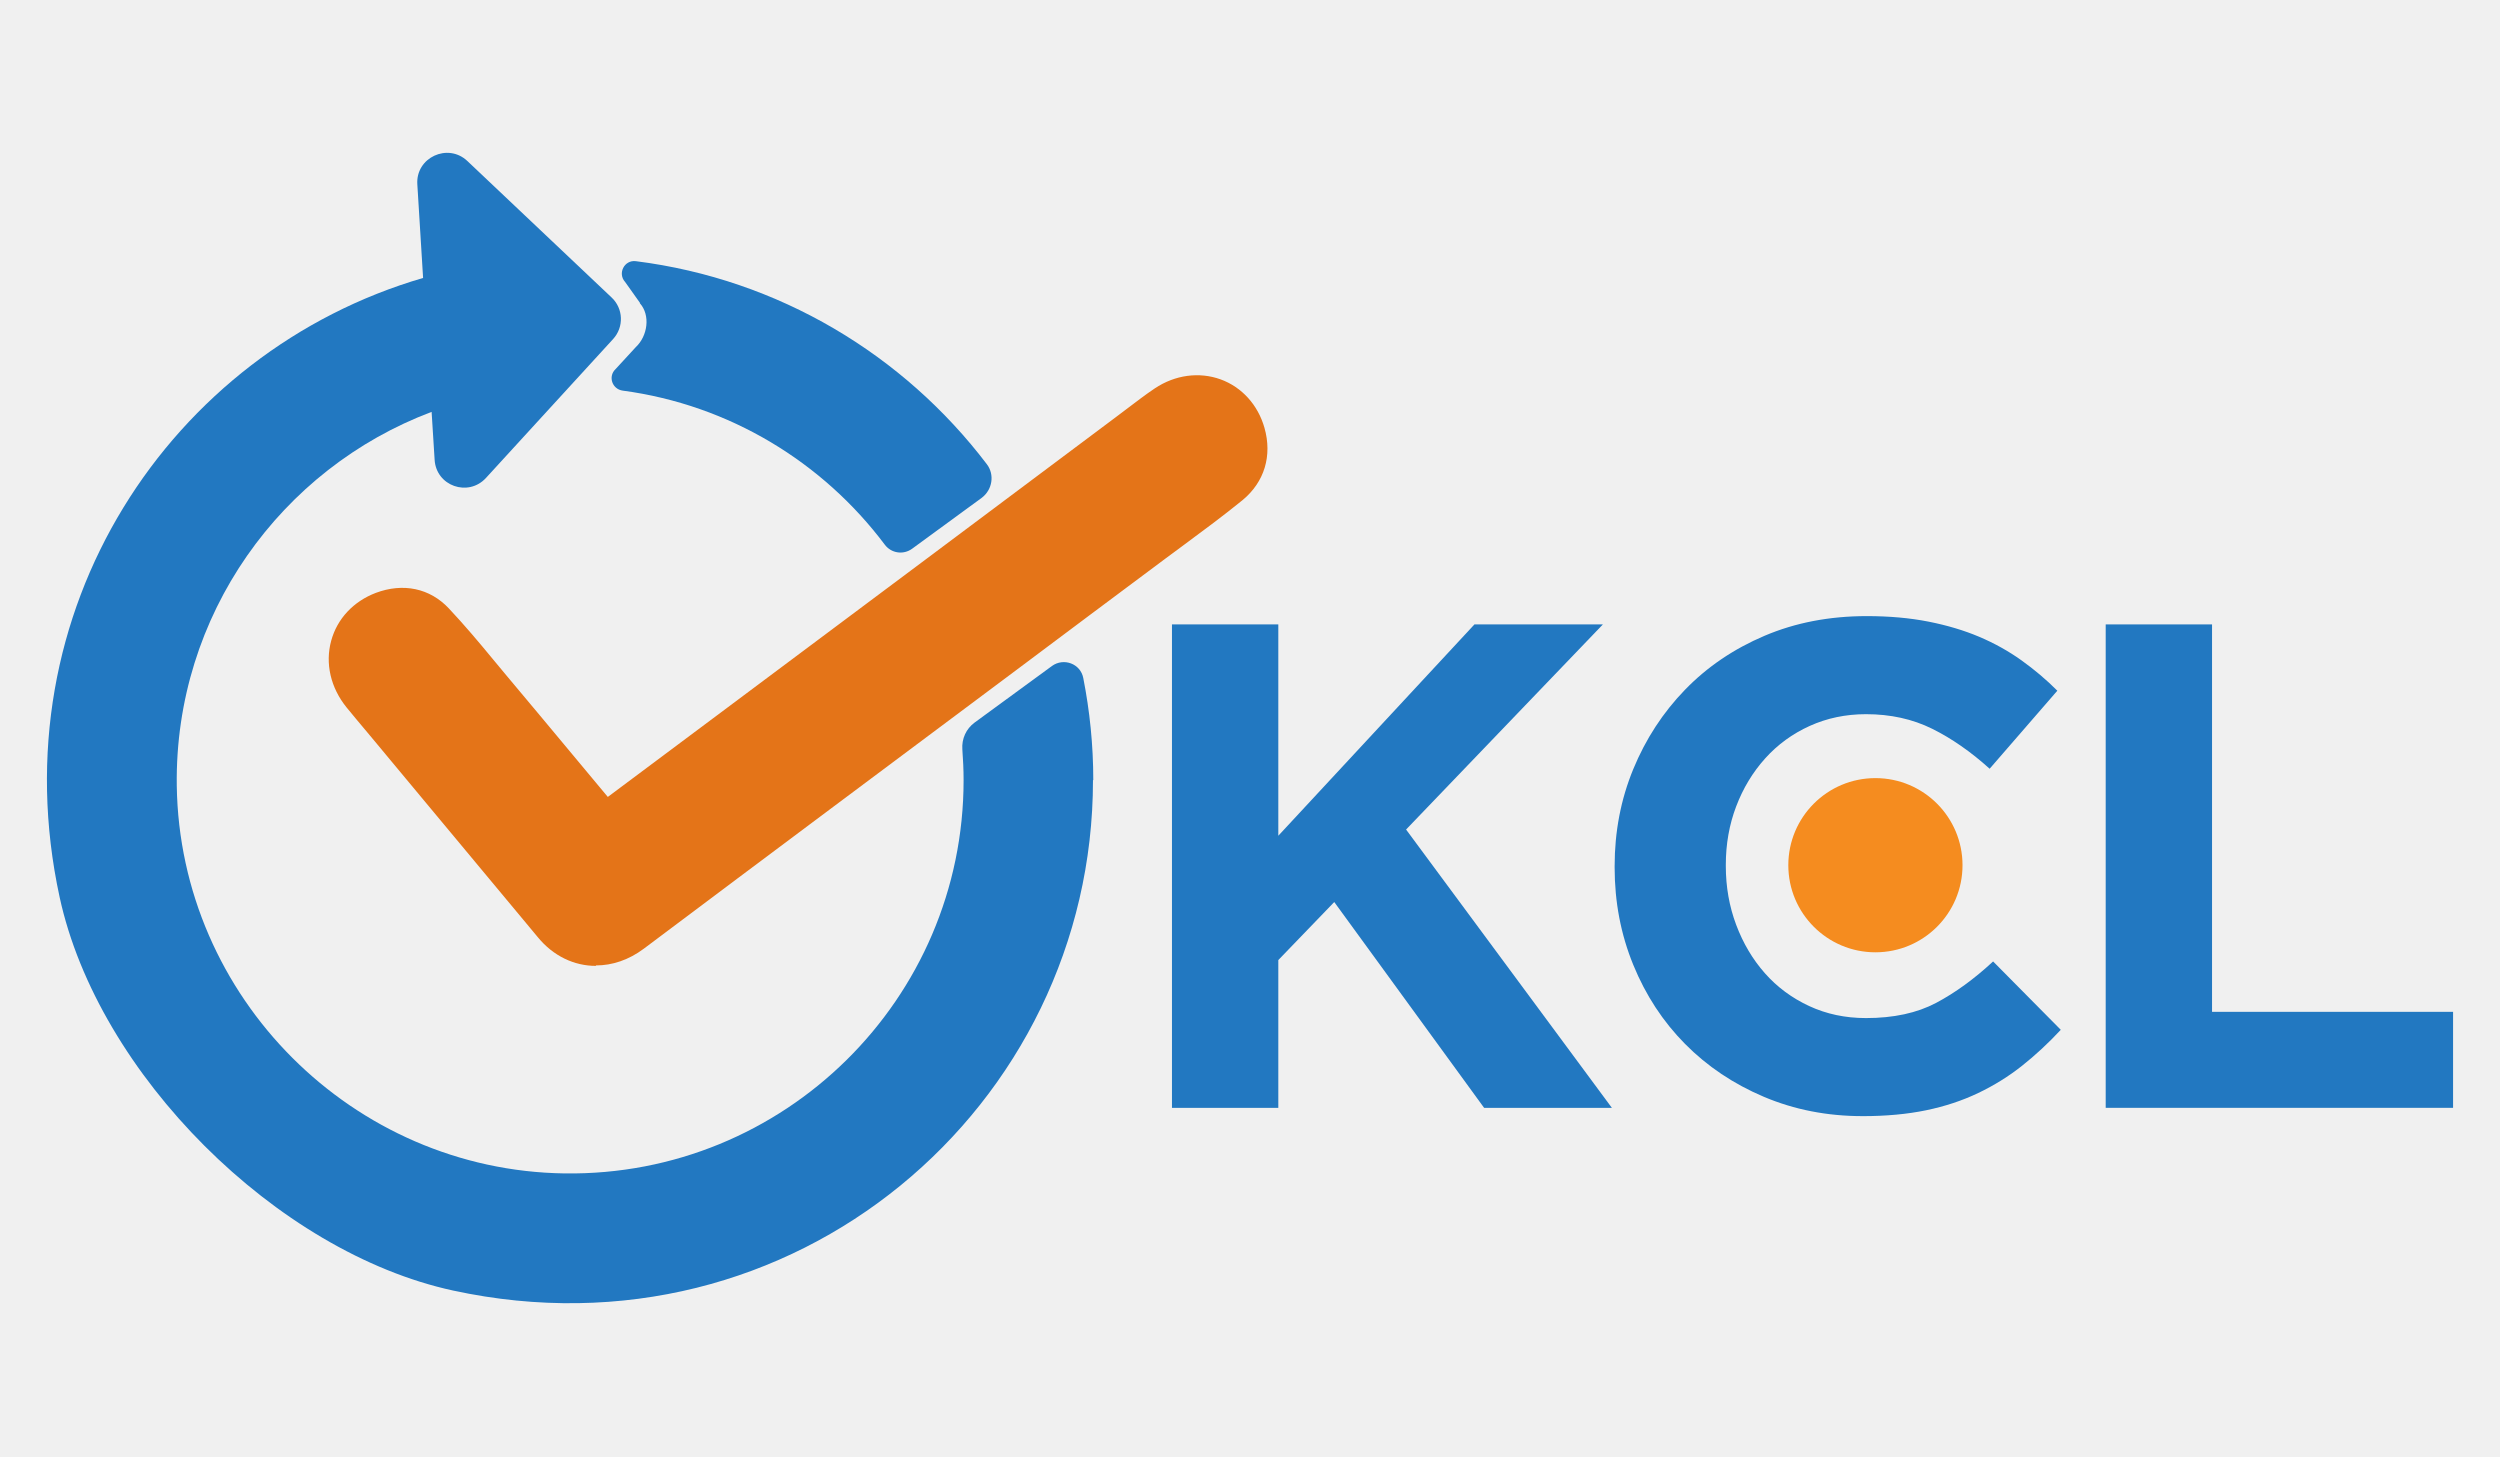
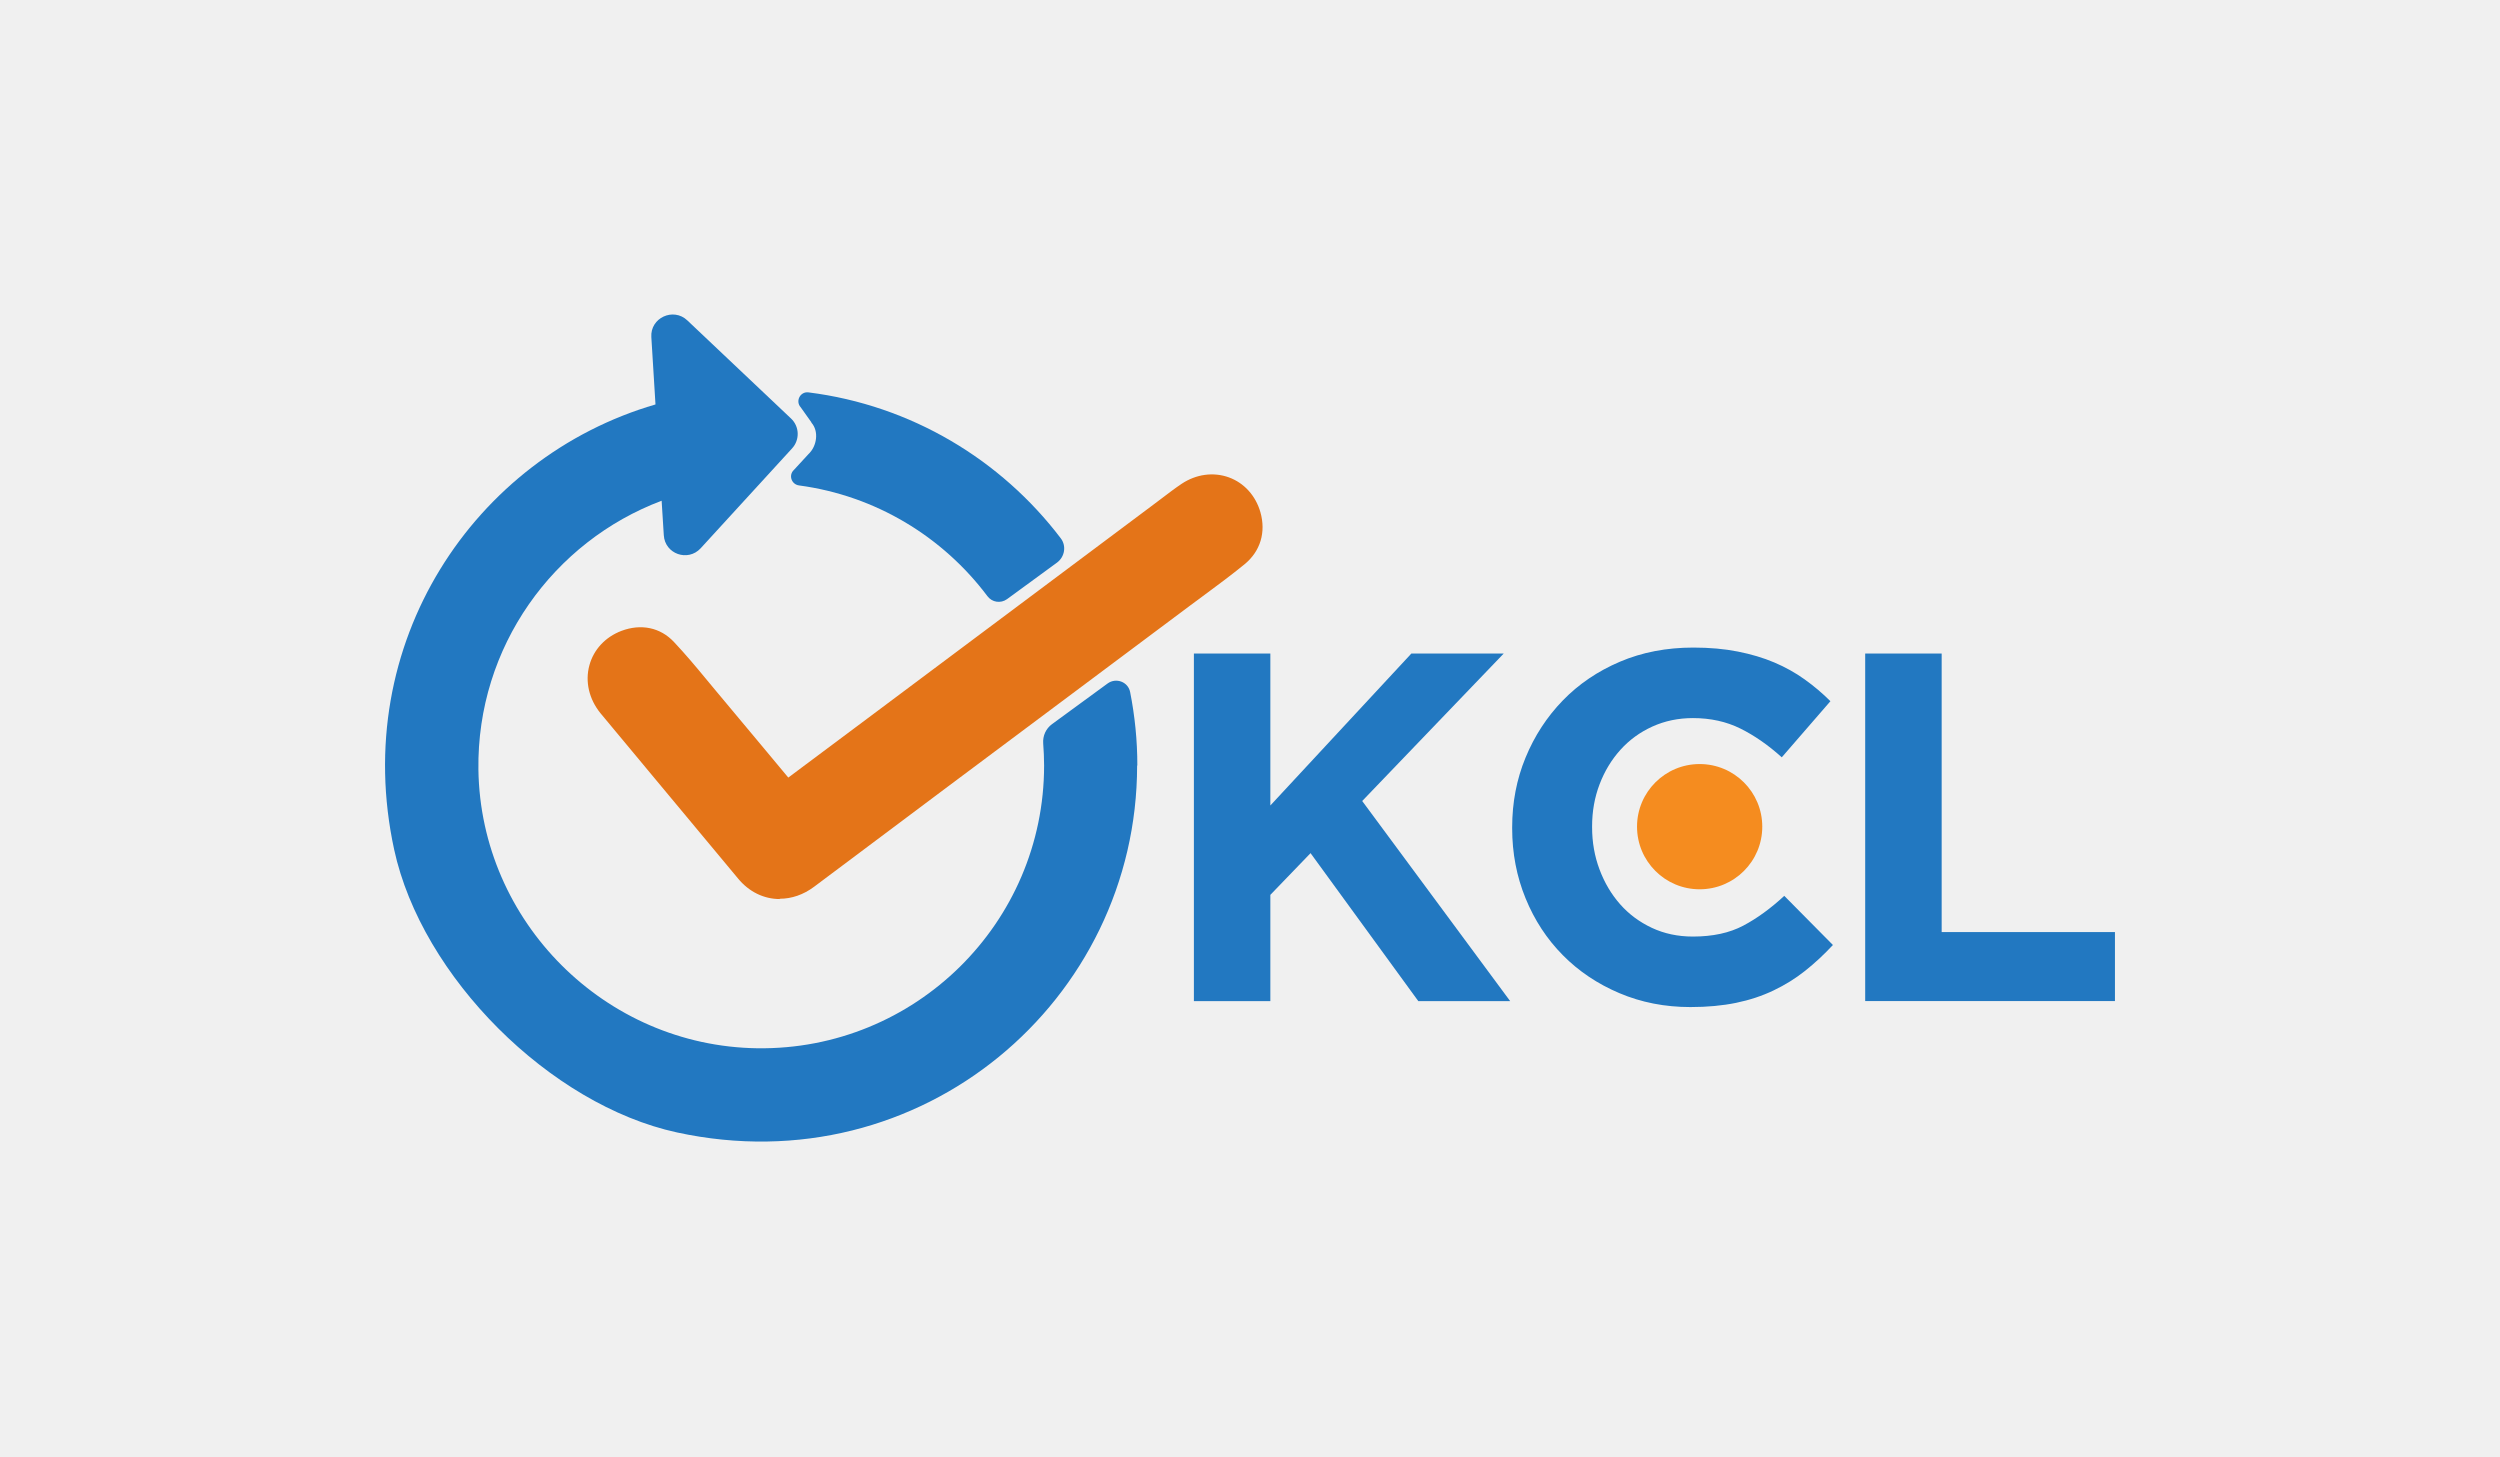
<svg xmlns="http://www.w3.org/2000/svg" id="svg2" version="1.1" viewBox="0 0 1440 838.7">
  <defs>
    <style>
      .st0 {
        fill: #3872c1;
      }

      .st0, .st1 {
        fill-rule: evenodd;
      }

      .st2 {
        fill: #fff;
      }

      .st3 {
        fill: #f58614;
      }

      .st1, .st4 {
        fill: #2278c1;
      }

      .st5 {
        fill: none;
      }

      .st6 {
        fill: #e47418;
      }

      .st7 {
        isolation: isolate;
      }

      .st8 {
        clip-path: url(#clippath);
      }

      .st9 {
        fill: #f58c1f;
      }
    </style>
    <clipPath id="clippath">
      <rect class="st5" x="-3826.65" y="-2579.1" width="8090.8" height="4712.53" />
    </clipPath>
  </defs>
  <g id="g10">
    <g id="g16">
      <g class="st8">
        <g id="g18">
          <g id="g24">
            <path id="path26" class="st3" d="M236.8-265.56c14.53-10.93,28.93-21.6,43.2-32.27,43.2-32.27,86.4-64.67,129.6-96.93,4.27-3.2,8.53-6.53,12.93-9.6,11.47-7.73,26-2.67,29.87,10.67,2.13,7.47.27,14.53-5.87,19.47-8.27,6.8-16.93,12.93-25.47,19.33-58,43.47-116.27,86.93-174.27,130.53-9.73,7.33-21.47,6.13-29.2-3.2-17.87-21.6-35.87-42.93-53.73-64.4-3.47-4.13-6.93-8.27-10.27-12.4-8.93-11.07-5.2-26.27,7.87-31.2,7.2-2.67,14.27-1.6,19.6,4,6.67,7.07,12.8,14.8,19.07,22.27,11.87,14.13,23.73,28.4,35.6,42.67.27.4.53.67,1.07,1.07" />
          </g>
          <g id="g28">
            <path id="path30" class="st3" d="M168.73-332.35c-2.13,0-4,.53-5.73,1.07-4.8,1.87-8.13,5.33-9.33,9.87-1.33,4.8,0,10,3.47,14.27,2.27,2.8,4.67,5.6,6.93,8.27,1.2,1.33,2.27,2.67,3.33,4,5.07,6.13,10.27,12.27,15.33,18.4,12.53,15.07,25.6,30.53,38.27,46,6.13,7.47,15.2,8.4,23.07,2.53,41.33-31.07,83.47-62.53,124.13-92.93,16.8-12.53,33.6-25.07,50.4-37.6,2-1.47,4.13-3.07,6.13-4.53,6.4-4.67,12.93-9.6,19.07-14.67,5.73-4.67,5.47-10.67,4.27-14.8-1.33-4.93-4.67-8.53-9.07-10.13-4.53-1.6-9.6-.93-13.87,2-3.07,2-5.87,4.27-8.93,6.53-1.33.93-2.53,2-3.87,2.93-43.2,32.27-86.4,64.67-129.6,96.93l-46.27,34.53-2.8-2.53c-.13-.13-.27-.27-.4-.4-.27-.27-.67-.53-1.07-1.07-4-4.8-7.87-9.47-11.87-14.27-7.73-9.33-15.73-18.8-23.6-28.27-1.47-1.87-3.07-3.6-4.53-5.47-4.67-5.6-9.33-11.33-14.4-16.67-2.93-2.93-6.13-4-9.07-4M233.53-215.15c-7.2,0-14.27-3.2-19.47-9.6-12.67-15.33-25.73-30.93-38.27-45.87-5.07-6.13-10.27-12.27-15.33-18.4-1.07-1.33-2.27-2.67-3.33-4-2.27-2.8-4.67-5.6-6.93-8.4-5.33-6.53-7.2-14.67-5.07-22.27,2-7.33,7.47-13.2,14.93-16,8.93-3.47,17.87-1.47,24.27,5.2,5.2,5.47,10.13,11.33,14.8,17.07,1.47,1.87,2.93,3.6,4.53,5.47,7.87,9.33,15.73,18.8,23.73,28.27l10,12,40-29.87c43.2-32.27,86.4-64.67,129.6-96.93,1.2-.93,2.53-1.87,3.73-2.8,3.07-2.27,6.13-4.67,9.33-6.8,6.8-4.53,14.8-5.6,22-2.93,7.07,2.67,12.53,8.53,14.67,16.13,2.67,9.33,0,18.13-7.33,24.13-6.4,5.2-13.07,10.13-19.47,14.93-2,1.47-4.13,3.07-6.13,4.53-16.67,12.53-33.47,25.07-50.27,37.6-40.67,30.4-82.8,61.87-124.13,92.93-4.93,3.73-10.53,5.6-15.87,5.6" />
          </g>
          <g id="g32">
            <path id="path34" class="st0" d="M248.26-436.7l-4.93-6.93c-2.53-2.8-.27-7.47,3.6-6.93,47.73,6,89.47,31.2,117.2,67.73,2.67,3.47,1.87,8.53-1.73,11.2l-23.2,17.07c-2.93,2.13-6.93,1.47-9.07-1.33-20.67-27.47-51.87-46.67-87.6-51.47-3.47-.53-4.93-4.93-2.27-7.33l6.67-7.33c4-3.73,4.93-10.67,1.33-14.67" />
          </g>
          <g id="g36">
            <path id="path38" class="st0" d="M399.65-277.21c0,109.33-100.27,195.07-213.87,170.53-59.07-12.8-118.67-72.4-131.47-131.47-20.8-95.87,37.2-182.27,121.47-206.93l-1.87-31.33c-.53-8.93,10.13-14,16.67-7.87l48.13,45.6c3.87,3.73,4.13,9.87.53,13.87l-42.53,46.4c-5.87,6.4-16.67,2.67-17.2-6.13l-.93-16c-50.27,18.93-85.87,67.87-85.2,124.93.93,70.8,58.8,128.53,129.6,129.6,73.47,1.07,133.33-58.27,133.33-131.47,0-3.47-.13-6.93-.4-10.27-.27-3.47,1.2-6.93,4.13-8.93l25.87-18.93c3.87-2.93,9.6-.67,10.53,4,2.13,11.33,3.2,22.67,3.2,34.4" />
          </g>
        </g>
      </g>
    </g>
  </g>
  <g class="st7">
    <path class="st2" d="M622.33-414.79v210.3h-62.5v-210.3h62.5ZM742.33-414.79l-55.5,95.4,55.2,115h-70.2l-47.6-116.2,53.9-94.1,64.2-.1h0Z" />
    <path class="st2" d="M844.23-262.09v59.6c-4.7.8-9,1.2-12.9,1.2-23.1,0-42.4-7.6-57.8-22.8-15.4-15.2-23.1-34.3-23.1-57.2s7.8-41.2,23.3-56.7c15.6-15.5,34.5-23.3,56.8-23.3,24.9,0,44.4,7.3,58.8,21.8,14.3,14.5,21.5,34.4,21.5,59.5v75.3h-57.6v-71.2c0-8.1-2-14.6-5.9-19.4-4-4.8-9.3-7.2-15.9-7.2-6.1,0-11.3,2.2-15.7,6.6s-6.6,9.7-6.6,15.7c0,6.4,2,11.6,6,15.7s9.1,6.2,15.3,6.2c4.9.2,9.6-1,13.8-3.8h0Z" />
    <path class="st2" d="M1059.83-358.09l-71.8,159.7-70.9-159.6h55l16.3,41.4,17.9-41.4,53.5-.1h0Z" />
    <path class="st2" d="M1151.33-262.09v59.6c-4.7.8-9,1.2-12.9,1.2-23.1,0-42.4-7.6-57.8-22.8s-23.1-34.3-23.1-57.2,7.8-41.2,23.3-56.7c15.6-15.5,34.5-23.3,56.8-23.3,24.9,0,44.4,7.3,58.8,21.8,14.3,14.5,21.5,34.4,21.5,59.5v75.3h-57.7v-71.2c0-8.1-2-14.6-5.9-19.4-4-4.8-9.3-7.2-15.9-7.2-6.1,0-11.3,2.2-15.7,6.6-4.4,4.4-6.6,9.7-6.6,15.7,0,6.4,2,11.6,6,15.7s9.1,6.2,15.3,6.2c4.9.2,9.7-1,13.9-3.8h0Z" />
    <path class="st2" d="M1309.13-414.79v210.3h-57.6v-210.3h57.6Z" />
    <path class="st2" d="M1400.43-358.09v153.6h-57.6v-153.6h57.6ZM1371.83-426.59c7.8,0,14.6,2.7,20.3,8.2,5.7,5.5,8.6,12,8.6,19.5,0,8-2.7,14.6-8.1,19.7s-12.3,7.7-20.7,7.7-15.3-2.6-20.7-7.7c-5.4-5.1-8.1-11.7-8.1-19.7,0-7.5,2.8-14,8.5-19.5,5.6-5.5,12.3-8.2,20.2-8.2h0Z" />
  </g>
  <g class="st7">
    <path class="st2" d="M585.13-170.19c12.5,0,21.8,6.2,25.8,17h-6.6c-3.1-7.4-9.7-12.1-19.2-12.1-12.2,0-21.6,9-21.6,23.7s9.4,23.6,21.6,23.6c9.5,0,16.1-4.6,19.2-11.9h6.6c-4,10.6-13.3,16.8-25.8,16.8-15.5,0-27.4-11.7-27.4-28.5.1-16.9,11.9-28.6,27.4-28.6h0Z" />
    <path class="st2" d="M640.33-157.99c8.8,0,14.8,4.7,17.3,10.2v-9.6h5.6v43.7h-5.6v-9.7c-2.6,5.6-8.6,10.3-17.4,10.3-11.9,0-20.8-8.9-20.8-22.6.1-13.6,8.9-22.3,20.9-22.3h0ZM641.43-153.09c-9.2,0-16.2,6.4-16.2,17.5s7,17.7,16.2,17.7,16.2-6.7,16.2-17.6-7.3-17.6-16.2-17.6h0Z" />
    <path class="st2" d="M698.93-157.99c11.9,0,20.8,8.7,20.8,22.4s-8.9,22.6-20.8,22.6c-8.7,0-14.8-4.8-17.4-10.2v30.2h-5.5v-64.3h5.5v9.6c2.6-5.6,8.7-10.3,17.4-10.3ZM697.83-153.09c-8.9,0-16.2,6.7-16.2,17.6s7.4,17.6,16.2,17.6,16.2-6.6,16.2-17.7-7-17.5-16.2-17.5Z" />
    <path class="st2" d="M728.83-169.69c0-2.4,1.8-4.1,4.1-4.1s4.1,1.7,4.1,4.1-1.8,4.2-4.1,4.2-4.1-1.8-4.1-4.2ZM730.03-157.29h5.6v43.7h-5.6v-43.7Z" />
    <path class="st2" d="M750.03-152.59h-6.1v-4.7h6.1v-11h5.7v11h12v4.7h-12v27.1c0,5.4,1.8,7,6.9,7h5.1v4.8h-6c-7.6,0-11.7-3.1-11.7-11.8v-27.1Z" />
    <path class="st2" d="M795.23-157.99c8.8,0,14.8,4.7,17.3,10.2v-9.6h5.6v43.7h-5.6v-9.7c-2.6,5.6-8.6,10.3-17.4,10.3-11.9,0-20.8-8.9-20.8-22.6s8.9-22.3,20.9-22.3h0ZM796.23-153.09c-9.2,0-16.2,6.4-16.2,17.5s7,17.7,16.2,17.7,16.2-6.7,16.2-17.6-7.2-17.6-16.2-17.6h0Z" />
    <path class="st2" d="M830.83-172.89h5.6v59.2h-5.6v-59.2Z" />
  </g>
  <g class="st7">
    <path class="st3" d="M877.93-176.89v71.2h-5.6v-71.2h5.6Z" />
  </g>
  <g class="st7">
    <path class="st2" d="M913.83-169.59h5.6v55.9h-5.6v-55.9Z" />
    <path class="st2" d="M964.93-138.59c0-9.7-5.3-14.6-13.3-14.6s-13.8,5.1-13.8,15.8v23.8h-5.6v-43.7h5.6v7.4c2.8-5.4,8.4-8.2,14.9-8.2,9.9,0,17.8,6.1,17.8,18.9v25.6h-5.5v-25h-.1Z" />
    <path class="st2" d="M984.43-152.59h-6.1v-4.7h6.1v-11h5.7v11h12v4.7h-12v27.1c0,5.4,1.8,7,6.9,7h5.1v4.8h-6c-7.6,0-11.7-3.1-11.7-11.8v-27.1Z" />
    <path class="st2" d="M1030.23-112.99c-12.4,0-21.4-8.6-21.4-22.5s8.9-22.5,21.4-22.5,20.6,9.1,20.6,20.2c0,1.8,0,2.9-.2,4.4h-36.2c.5,10.2,7.6,15.6,15.8,15.6,7.4,0,12.5-3.9,14.1-9.8h5.9c-2,8.3-9.1,14.6-20,14.6ZM1014.43-137.89h30.7c.2-10.2-7.1-15.3-15.2-15.3s-14.8,5.1-15.5,15.3h0Z" />
    <path class="st2" d="M1066.73-113.69h-5.6v-43.7h5.6v7.8c2.4-5.4,7.4-8.6,15-8.6v5.8h-1.5c-7.3,0-13.4,3.3-13.4,14.2v24.5h-.1Z" />
    <path class="st2" d="M1122.73-138.59c0-9.7-5.3-14.6-13.3-14.6s-13.8,5.1-13.8,15.8v23.8h-5.6v-43.7h5.6v7.4c2.8-5.4,8.4-8.2,14.9-8.2,9.9,0,17.8,6.1,17.8,18.9v25.6h-5.5v-25h-.1Z" />
    <path class="st2" d="M1159.03-157.99c8.8,0,14.8,4.7,17.3,10.2v-9.6h5.6v43.7h-5.6v-9.7c-2.6,5.6-8.6,10.3-17.4,10.3-11.9,0-20.8-8.9-20.8-22.6s8.9-22.3,20.9-22.3h0ZM1160.03-153.09c-9.2,0-16.2,6.4-16.2,17.5s7,17.7,16.2,17.7,16.2-6.7,16.2-17.6c.1-10.9-7.2-17.6-16.2-17.6h0Z" />
    <path class="st2" d="M1196.33-152.59h-6.1v-4.7h6.1v-11h5.7v11h12v4.7h-12v27.1c0,5.4,1.8,7,6.9,7h5.1v4.8h-6c-7.6,0-11.7-3.1-11.7-11.8v-27.1Z" />
    <path class="st2" d="M1221.93-169.69c0-2.4,1.8-4.1,4.1-4.1s4.1,1.7,4.1,4.1-1.8,4.2-4.1,4.2-4.1-1.8-4.1-4.2ZM1223.13-157.29h5.6v43.7h-5.6v-43.7Z" />
    <path class="st2" d="M1260.63-112.99c-12.3,0-21.7-8.6-21.7-22.5s9.6-22.5,21.8-22.5,21.8,8.6,21.8,22.5c.1,13.8-9.6,22.5-21.9,22.5h0ZM1260.63-117.89c8.2,0,16.2-5.6,16.2-17.6s-7.8-17.6-16.2-17.6-16.1,5.6-16.1,17.6c.1,12,7.8,17.6,16.1,17.6Z" />
    <path class="st2" d="M1325.63-138.59c0-9.7-5.3-14.6-13.3-14.6s-13.8,5.1-13.8,15.8v23.8h-5.6v-43.7h5.6v7.4c2.8-5.4,8.4-8.2,14.9-8.2,9.9,0,17.8,6.1,17.8,18.9v25.6h-5.5v-25h-.1Z" />
    <path class="st2" d="M1361.83-157.99c8.8,0,14.8,4.7,17.3,10.2v-9.6h5.6v43.7h-5.6v-9.7c-2.6,5.6-8.6,10.3-17.4,10.3-11.9,0-20.8-8.9-20.8-22.6s8.9-22.3,20.9-22.3h0ZM1362.83-153.09c-9.2,0-16.2,6.4-16.2,17.5s7,17.7,16.2,17.7,16.2-6.7,16.2-17.6c.1-10.9-7.2-17.6-16.2-17.6h0Z" />
    <path class="st2" d="M1397.53-172.89h5.6v59.2h-5.6v-59.2Z" />
  </g>
  <g>
    <g>
      <g>
-         <path class="st6" d="M348.82,469.54c25.09-18.75,49.75-37.2,74.55-55.66,74.55-55.66,148.95-111.32,223.5-167.12,7.35-5.48,14.56-11.39,22.35-16.44,19.9-13.41,44.99-4.47,51.48,18.46,3.75,12.98.43,24.95-9.95,33.6-14.13,11.68-29.13,22.35-43.84,33.31-100.36,74.98-200.72,149.82-300.79,225.09-16.73,12.54-37.06,10.53-50.47-5.62-30.71-37.06-61.57-73.97-92.43-110.89-5.91-7.07-11.97-14.13-17.74-21.34-15.43-19.03-8.94-45.28,13.55-53.64,12.54-4.76,24.66-2.74,33.74,6.92,11.54,12.26,22.06,25.52,32.88,38.36,20.48,24.51,40.95,49.03,61.43,73.39l1.73,1.73v-.14h.01Z" />
-         <path class="st6" d="M343.19,556.35c-12.4,0-24.51-5.62-33.45-16.58-21.92-26.39-44.27-53.21-65.9-79.16-8.8-10.53-17.59-21.05-26.39-31.72-1.87-2.31-3.89-4.61-5.77-6.92-4.04-4.76-8.07-9.66-12.11-14.56-9.08-11.25-12.4-25.23-8.8-38.36,3.46-12.69,12.83-22.64,25.67-27.54,15.72-5.91,31.15-2.74,42.1,8.94,8.94,9.52,17.45,19.61,25.52,29.42,2.6,3.17,5.19,6.2,7.79,9.37,13.7,16.29,27.25,32.59,40.95,49.03,5.77,6.92,11.54,13.84,17.3,20.76l68.92-51.48c74.55-55.66,148.95-111.32,223.5-167.12,2.16-1.59,4.33-3.32,6.49-4.9,5.19-3.89,10.53-8.07,16.15-11.82,11.68-7.79,25.52-9.66,37.92-5.19,12.26,4.47,21.48,14.71,25.23,27.83,4.61,16.15,0,31.29-12.54,41.67-10.96,8.94-22.49,17.45-33.6,25.67-3.46,2.6-7.07,5.19-10.53,7.79-28.98,21.63-57.97,43.26-86.8,64.89-70.22,52.49-142.75,106.56-213.98,160.06-8.65,6.49-18.17,9.66-27.54,9.66l-.14.29v-.03h.01ZM231.59,354.33c-3.6,0-6.92.87-9.81,1.87-8.22,3.17-13.99,9.23-16.15,17.01-2.16,8.22,0,17.16,5.91,24.51,3.89,4.76,7.93,9.66,11.82,14.28,2.02,2.31,3.89,4.61,5.91,6.92,8.8,10.53,17.59,21.05,26.39,31.72,21.63,25.95,44.12,52.78,66.04,79.16,10.67,12.83,26.24,14.56,39.8,4.33,71.23-53.5,143.76-107.71,213.98-160.2,28.98-21.63,57.97-43.26,86.8-64.89,3.46-2.6,7.07-5.19,10.53-7.79,10.96-8.07,22.35-16.44,32.88-25.23,9.81-8.07,9.52-18.31,7.5-25.38-2.45-8.36-8.07-14.85-15.72-17.59-7.79-2.88-16.58-1.59-23.94,3.46-5.19,3.46-10.09,7.21-15.28,11.25-2.16,1.73-4.47,3.32-6.63,5.05-74.55,55.66-148.95,111.32-223.5,167.12l-79.74,59.55-4.76-4.47s-.43-.43-.72-.58c-.58-.43-1.15-1.01-1.73-1.73-6.78-8.22-13.7-16.29-20.48-24.51-13.55-16.29-27.25-32.59-40.95-48.88-2.6-3.17-5.19-6.2-7.79-9.37-7.93-9.66-16.15-19.47-24.8-28.55-5.05-5.19-10.53-6.92-15.72-6.92l.14-.14h.02Z" />
+         <path class="st6" d="M453.14,455.44c18.04-13.48,35.77-26.75,53.6-40.02,53.6-40.02,107.09-80.03,160.69-120.15,5.28-3.94,10.47-8.19,16.07-11.82,14.31-9.64,32.35-3.21,37.01,13.27,2.7,9.33.31,17.94-7.15,24.16-10.16,8.4-20.94,16.07-31.52,23.95-72.15,53.91-144.31,107.71-216.25,161.83-12.03,9.02-26.64,7.57-36.29-4.04-22.08-26.64-44.27-53.18-66.45-79.72-4.25-5.08-8.61-10.16-12.75-15.34-11.09-13.68-6.43-32.55,9.74-38.56,9.02-3.42,17.73-1.97,24.26,4.98,8.3,8.81,15.86,18.35,23.64,27.58,14.72,17.62,29.44,35.25,44.17,52.76l1.24,1.24v-.1h0Z" />
+         <path class="st6" d="M449.09,517.85c-8.92,0-17.62-4.04-24.05-11.92-15.76-18.97-31.83-38.26-47.38-56.91-6.33-7.57-12.65-15.13-18.97-22.81-1.34-1.66-2.8-3.31-4.15-4.98-2.9-3.42-5.8-6.95-8.71-10.47-6.53-8.09-8.92-18.14-6.33-27.58,2.49-9.12,9.22-16.28,18.46-19.8,11.3-4.25,22.4-1.97,30.27,6.43,6.43,6.84,12.55,14.1,18.35,21.15,1.87,2.28,3.73,4.46,5.6,6.74,9.85,11.71,19.59,23.43,29.44,35.25,4.15,4.98,8.3,9.95,12.44,14.93l49.55-37.01c53.6-40.02,107.09-80.03,160.69-120.15,1.55-1.14,3.11-2.39,4.67-3.52,3.73-2.8,7.57-5.8,11.61-8.5,8.4-5.6,18.35-6.95,27.26-3.73,8.81,3.21,15.44,10.58,18.14,20.01,3.31,11.61,0,22.5-9.02,29.96-7.88,6.43-16.17,12.55-24.16,18.46-2.49,1.87-5.08,3.73-7.57,5.6-20.84,15.55-41.68,31.1-62.41,46.65-50.48,37.74-102.63,76.61-153.84,115.08-6.22,4.67-13.06,6.95-19.8,6.95l-.1.21v-.02h0ZM368.85,372.61c-2.59,0-4.98.63-7.05,1.34-5.91,2.28-10.06,6.64-11.61,12.23-1.55,5.91,0,12.34,4.25,17.62,2.8,3.42,5.7,6.95,8.5,10.27,1.45,1.66,2.8,3.31,4.25,4.98,6.33,7.57,12.65,15.13,18.97,22.81,15.55,18.66,31.72,37.95,47.48,56.91,7.67,9.22,18.87,10.47,28.61,3.11,51.21-38.46,103.36-77.44,153.84-115.18,20.84-15.55,41.68-31.1,62.41-46.65,2.49-1.87,5.08-3.73,7.57-5.6,7.88-5.8,16.07-11.82,23.64-18.14,7.05-5.8,6.84-13.16,5.39-18.25-1.76-6.01-5.8-10.68-11.3-12.65-5.6-2.07-11.92-1.14-17.21,2.49-3.73,2.49-7.25,5.18-10.99,8.09-1.55,1.24-3.21,2.39-4.77,3.63-53.6,40.02-107.09,80.03-160.69,120.15l-57.33,42.81-3.42-3.21s-.31-.31-.52-.42c-.42-.31-.83-.73-1.24-1.24-4.87-5.91-9.85-11.71-14.72-17.62-9.74-11.71-19.59-23.43-29.44-35.14-1.87-2.28-3.73-4.46-5.6-6.74-5.7-6.95-11.61-14-17.83-20.53-3.63-3.73-7.57-4.98-11.3-4.98l.1-.1h.01Z" />
      </g>
-       <path class="st1" d="M368.57,174.38l-8.51-11.97c-4.47-4.9-.43-12.83,6.2-11.97,82.33,10.38,154.29,53.93,202.16,116.94,4.61,6.06,3.17,14.71-2.88,19.32l-40.23,29.42c-5.05,3.6-11.97,2.6-15.72-2.45-35.62-47.44-89.4-80.46-150.97-88.68-6.06-.87-8.51-8.22-4.04-12.4l11.68-12.69c6.78-6.34,8.51-18.31,2.31-25.23v-.29h0Z" />
-       <path class="st1" d="M629.56,449.35c0,188.32-172.89,336.41-368.56,294.01-101.8-22.06-204.61-124.73-226.67-226.67C-1.43,351.45,98.35,202.49,243.7,160.1l-3.32-53.93c-1.01-15.43,17.59-24.08,28.84-13.41l83.06,78.59c6.78,6.34,7.21,17.01.87,23.94l-73.25,80.03c-10.24,11.1-28.69,4.61-29.56-10.53l-1.73-27.54c-86.66,32.59-148.09,116.94-146.79,215.28,1.73,121.99,101.37,221.63,223.36,223.36,126.6,1.73,229.85-100.36,229.85-226.53,0-5.91-.29-11.97-.72-17.74-.43-6.06,2.16-11.82,7.07-15.43l44.56-32.59c6.78-4.9,16.44-1.3,18.02,6.92,3.75,19.03,5.77,38.64,5.77,58.83h-.17Z" />
+       <path class="st1" d="M467.34,243.23l-6.12-8.61c-3.21-3.52-.31-9.22,4.46-8.61,59.19,7.46,110.93,38.77,145.34,84.07,3.31,4.36,2.28,10.58-2.07,13.89l-28.92,21.15c-3.63,2.59-8.61,1.87-11.3-1.76-25.61-34.11-64.27-57.85-108.54-63.76-4.36-.63-6.12-5.91-2.9-8.92l8.4-9.12c4.87-4.56,6.12-13.16,1.66-18.14v-.21h0Z" />
+       <path class="st1" d="M654.98,440.92c0,135.39-124.3,241.86-264.98,211.38-73.19-15.86-147.11-89.68-162.97-162.97-25.71-118.8,46.03-225.9,150.53-256.37l-2.39-38.77c-.73-11.09,12.65-17.31,20.73-9.64l59.72,56.5c4.87,4.56,5.18,12.23.63,17.21l-52.66,57.54c-7.36,7.98-20.63,3.31-21.25-7.57l-1.24-19.8c-62.3,23.43-106.47,84.07-105.54,154.78,1.24,87.71,72.88,159.34,160.59,160.59,91.02,1.24,165.25-72.15,165.25-162.86,0-4.25-.21-8.61-.52-12.75-.31-4.36,1.55-8.5,5.08-11.09l32.04-23.43c4.87-3.52,11.82-.93,12.96,4.98,2.7,13.68,4.15,27.78,4.15,42.3h-.12Z" />
    </g>
    <g>
      <g>
-         <path class="st4" d="M675.05,359.66h61.26v121.73l112.97-121.73h73.99l-113.37,118.15,118.54,160.31h-73.59l-86.32-118.55-32.22,33.42v85.13h-61.26v-278.46h0Z" />
-         <path class="st4" d="M1072.85,642.89c-20.42,0-39.38-3.72-56.89-11.14-17.5-7.42-32.62-17.56-45.35-30.43-12.73-12.86-22.68-28.04-29.84-45.55-7.16-17.5-10.74-36.2-10.74-56.09v-.79c0-19.89,3.58-38.52,10.74-55.89,7.16-17.37,17.11-32.62,29.84-45.75,12.73-13.13,27.98-23.47,45.75-31.03,17.76-7.56,37.39-11.34,58.87-11.34,12.99,0,24.86,1.06,35.6,3.18,10.74,2.13,20.49,5.04,29.24,8.75,8.75,3.72,16.84,8.22,24.27,13.53,7.42,5.31,14.32,11.14,20.68,17.5l-38.98,44.95c-10.88-9.81-21.95-17.5-33.22-23.07s-23.93-8.35-37.99-8.35c-11.67,0-22.47,2.26-32.42,6.76-9.95,4.51-18.5,10.74-25.66,18.7-7.16,7.96-12.73,17.17-16.71,27.65-3.98,10.48-5.97,21.68-5.97,33.62v.79c0,11.93,1.99,23.21,5.97,33.81,3.98,10.61,9.48,19.89,16.51,27.85,7.02,7.96,15.51,14.26,25.46,18.9s20.89,6.96,32.82,6.96c15.91,0,29.37-2.92,40.38-8.75,11-5.83,21.94-13.78,32.82-23.87l38.98,39.38c-7.16,7.69-14.59,14.59-22.28,20.69-7.69,6.1-16.11,11.34-25.26,15.71-9.15,4.38-19.16,7.7-30.04,9.95s-23.07,3.38-36.6,3.38h.02Z" />
-         <path class="st4" d="M1212.88,359.66h61.26v223.16h138.83v55.29h-200.09v-278.46h0Z" />
+         <path class="st4" d="M687.68,376.44h44.04v87.52l81.22-87.52h53.2l-81.51,84.94,85.22,115.26h-52.91l-62.06-85.23-23.16,24.03v61.2h-44.04v-200.2h0Z" />
+         <path class="st4" d="M973.68,580.07c-14.68,0-28.31-2.67-40.9-8.01-12.58-5.33-23.45-12.62-32.6-21.88-9.15-9.25-16.31-20.16-21.45-32.75-5.15-12.58-7.72-26.03-7.72-40.33v-.57c0-14.3,2.57-27.69,7.72-40.18,5.15-12.49,12.3-23.45,21.45-32.89,9.15-9.44,20.12-16.87,32.89-22.31,12.77-5.44,26.88-8.15,42.32-8.15,9.34,0,17.87.76,25.59,2.29,7.72,1.53,14.73,3.62,21.02,6.29,6.29,2.67,12.11,5.91,17.45,9.73,5.33,3.82,10.3,8.01,14.87,12.58l-28.02,32.32c-7.82-7.05-15.78-12.58-23.88-16.59-8.1-4-17.2-6-27.31-6-8.39,0-16.15,1.62-23.31,4.86-7.15,3.24-13.3,7.72-18.45,13.44-5.15,5.72-9.15,12.34-12.01,19.88-2.86,7.53-4.29,15.59-4.29,24.17v.57c0,8.58,1.43,16.69,4.29,24.31,2.86,7.63,6.82,14.3,11.87,20.02,5.05,5.72,11.15,10.25,18.3,13.59,7.15,3.34,15.02,5,23.6,5,11.44,0,21.12-2.1,29.03-6.29,7.91-4.19,15.77-9.91,23.6-17.16l28.02,28.31c-5.15,5.53-10.49,10.49-16.02,14.88-5.53,4.39-11.58,8.15-18.16,11.29-6.58,3.15-13.78,5.54-21.6,7.15s-16.59,2.43-26.31,2.43h.01Z" />
+         <path class="st4" d="M1074.36,376.44h44.04v160.44h99.81v39.75h-143.86v-200.2h0Z" />
      </g>
-       <circle class="st9" cx="1080.24" cy="498.36" r="50.17" />
+       <circle class="st9" cx="979" cy="476.16" r="36.07" />
    </g>
  </g>
</svg>
